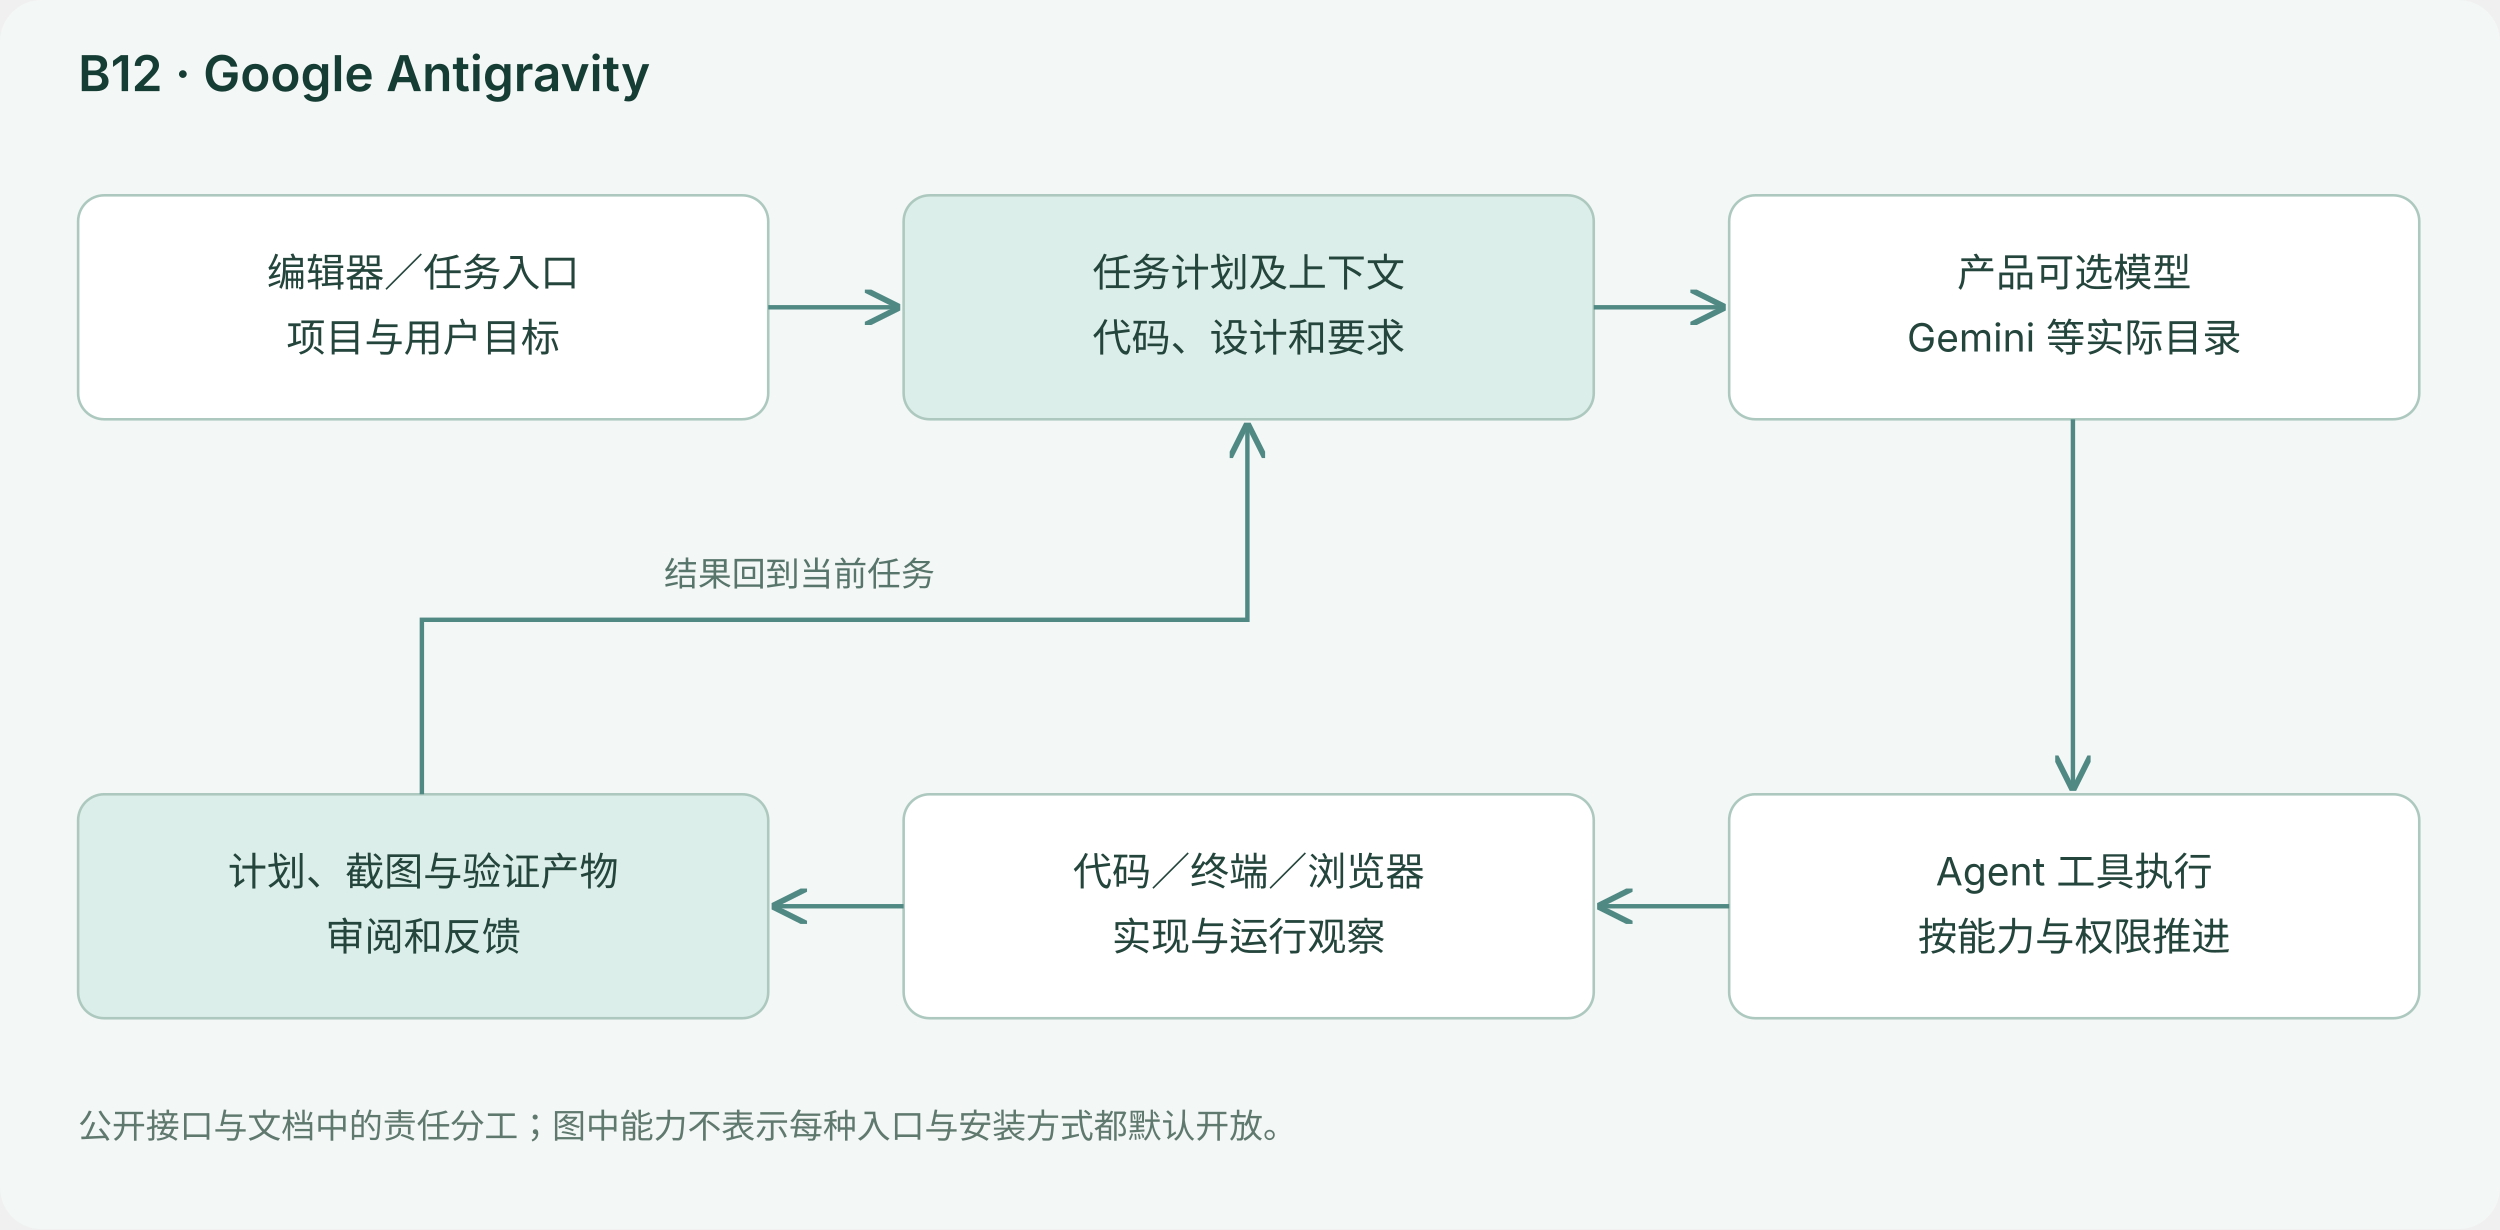
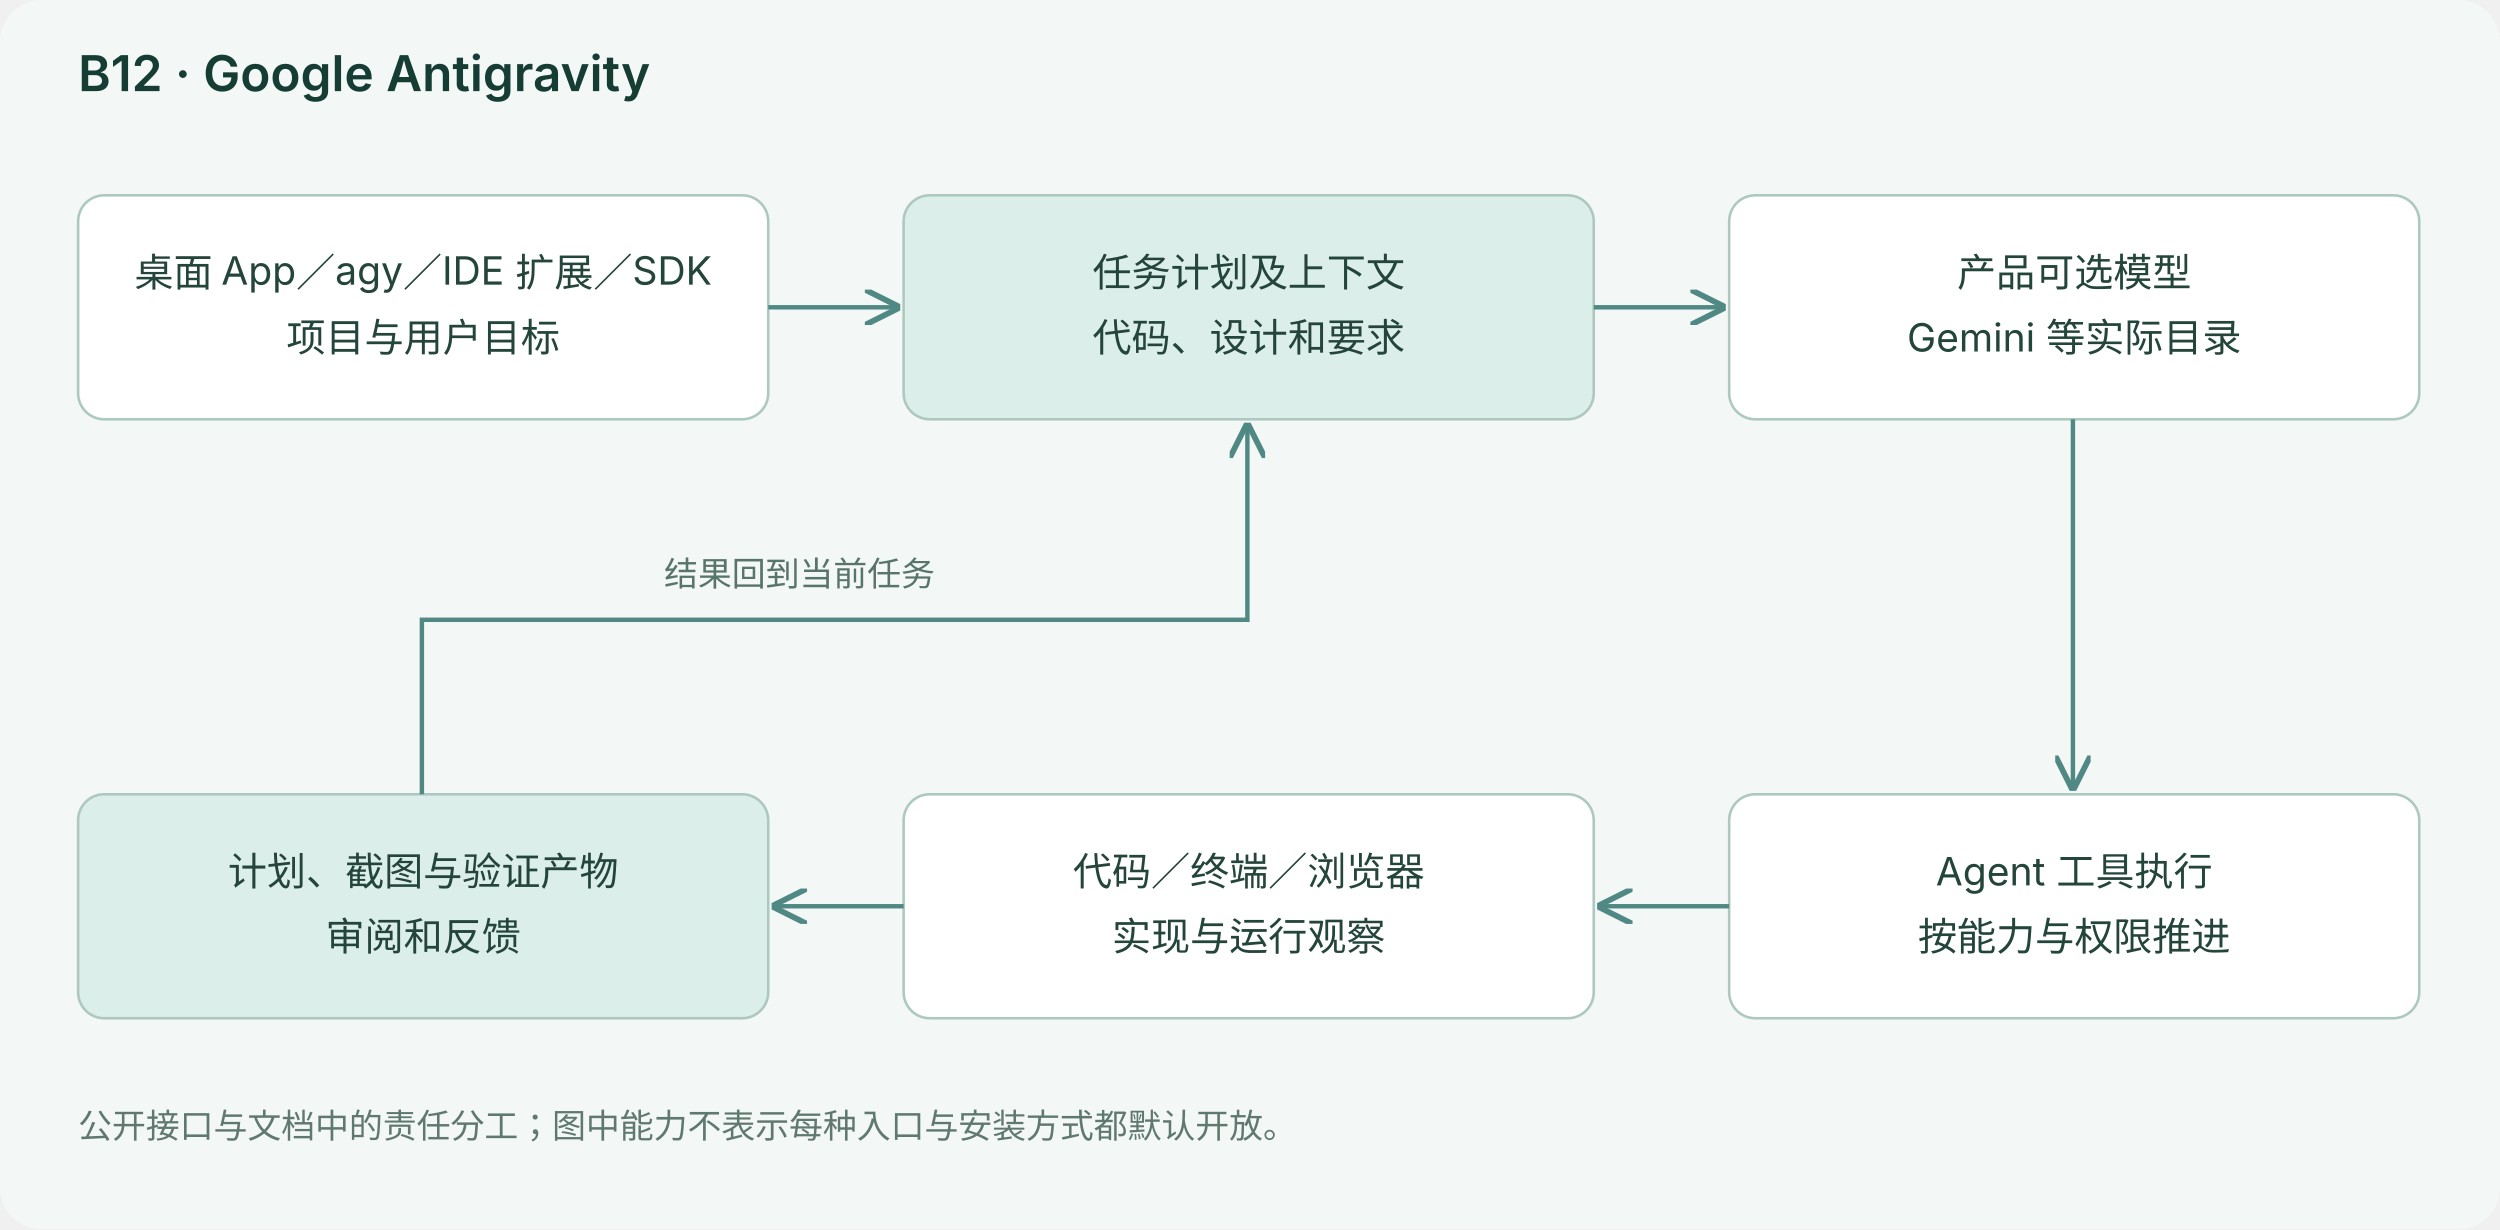
<svg xmlns="http://www.w3.org/2000/svg" viewBox="0 0 960 472" role="img" aria-label="B12 Google Antigravity 架构示意">
  <defs>
    <marker id="arrow" markerWidth="8" markerHeight="8" refX="7" refY="4" orient="auto">
      <path d="M0 0 L8 4 L0 8" fill="none" stroke="#508984" stroke-width="1.3" />
    </marker>
  </defs>
  <style>text{font-family:system-ui,-apple-system,'PingFang SC','Microsoft YaHei',sans-serif}</style>
  <rect width="960" height="472" rx="16" fill="#f3f7f6" />
  <text x="30" y="35" font-size="19" font-weight="600" fill="#163d34">B12 · Google Antigravity</text>
  <rect x="30" y="75" width="265" height="86" rx="10" fill="#ffffff" stroke="#adc9bf" />
-   <text x="162.5" y="110" text-anchor="middle" font-size="15" fill="#24453c">编辑器／任务入口</text>
+   <text x="162.5" y="110" text-anchor="middle" font-size="15" fill="#24453c">桌面 App／agy／IDE 扩展／SDK</text>
  <text x="162.5" y="135" text-anchor="middle" font-size="15" fill="#24453c">项目与用户目标</text>
  <rect x="347" y="75" width="265" height="86" rx="10" fill="#dceee9" stroke="#adc9bf" />
  <text x="479.5" y="110" text-anchor="middle" font-size="15" fill="#24453c">任务计划及上下文</text>
  <text x="479.5" y="135" text-anchor="middle" font-size="15" fill="#24453c">代码、设计和要求</text>
  <rect x="664" y="75" width="265" height="86" rx="10" fill="#ffffff" stroke="#adc9bf" />
  <text x="796.5" y="110" text-anchor="middle" font-size="15" fill="#24453c">产品可选模型</text>
  <text x="796.5" y="135" text-anchor="middle" font-size="15" fill="#24453c">Gemini 等实际目录</text>
  <rect x="30" y="305" width="265" height="86" rx="10" fill="#dceee9" stroke="#adc9bf" />
  <text x="162.5" y="340" text-anchor="middle" font-size="15" fill="#24453c">计划、截图与验证产物</text>
  <text x="162.5" y="365" text-anchor="middle" font-size="15" fill="#24453c">审阅和反馈</text>
  <rect x="347" y="305" width="265" height="86" rx="10" fill="#ffffff" stroke="#adc9bf" />
  <text x="479.5" y="340" text-anchor="middle" font-size="15" fill="#24453c">代码／终端／浏览器</text>
  <text x="479.5" y="365" text-anchor="middle" font-size="15" fill="#24453c">实现与运行观察</text>
  <rect x="664" y="305" width="265" height="86" rx="10" fill="#ffffff" stroke="#adc9bf" />
  <text x="796.5" y="340" text-anchor="middle" font-size="15" fill="#24453c">Agent 工具执行</text>
  <text x="796.5" y="365" text-anchor="middle" font-size="15" fill="#24453c">按能力与权限推进</text>
  <path d="M295 118 H344" fill="none" stroke="#508984" stroke-width="1.7" marker-end="url(#arrow)" />
  <path d="M612 118 H661" fill="none" stroke="#508984" stroke-width="1.7" marker-end="url(#arrow)" />
  <path d="M796 161 V302" fill="none" stroke="#508984" stroke-width="1.7" marker-end="url(#arrow)" />
  <path d="M664 348 H615" fill="none" stroke="#508984" stroke-width="1.7" marker-end="url(#arrow)" />
  <path d="M347 348 H298" fill="none" stroke="#508984" stroke-width="1.7" marker-end="url(#arrow)" />
  <path d="M162 305 V238 H479 V164" fill="none" stroke="#508984" stroke-width="1.7" marker-end="url(#arrow)" />
  <text x="255" y="225" font-size="13" fill="#58756b">结果回到当前任务</text>
  <text x="30" y="437" font-size="13" fill="#60796f">公开接口与文档中的责任分工；图中能力不表示每种入口与安装方式都默认开放。</text>
</svg>
